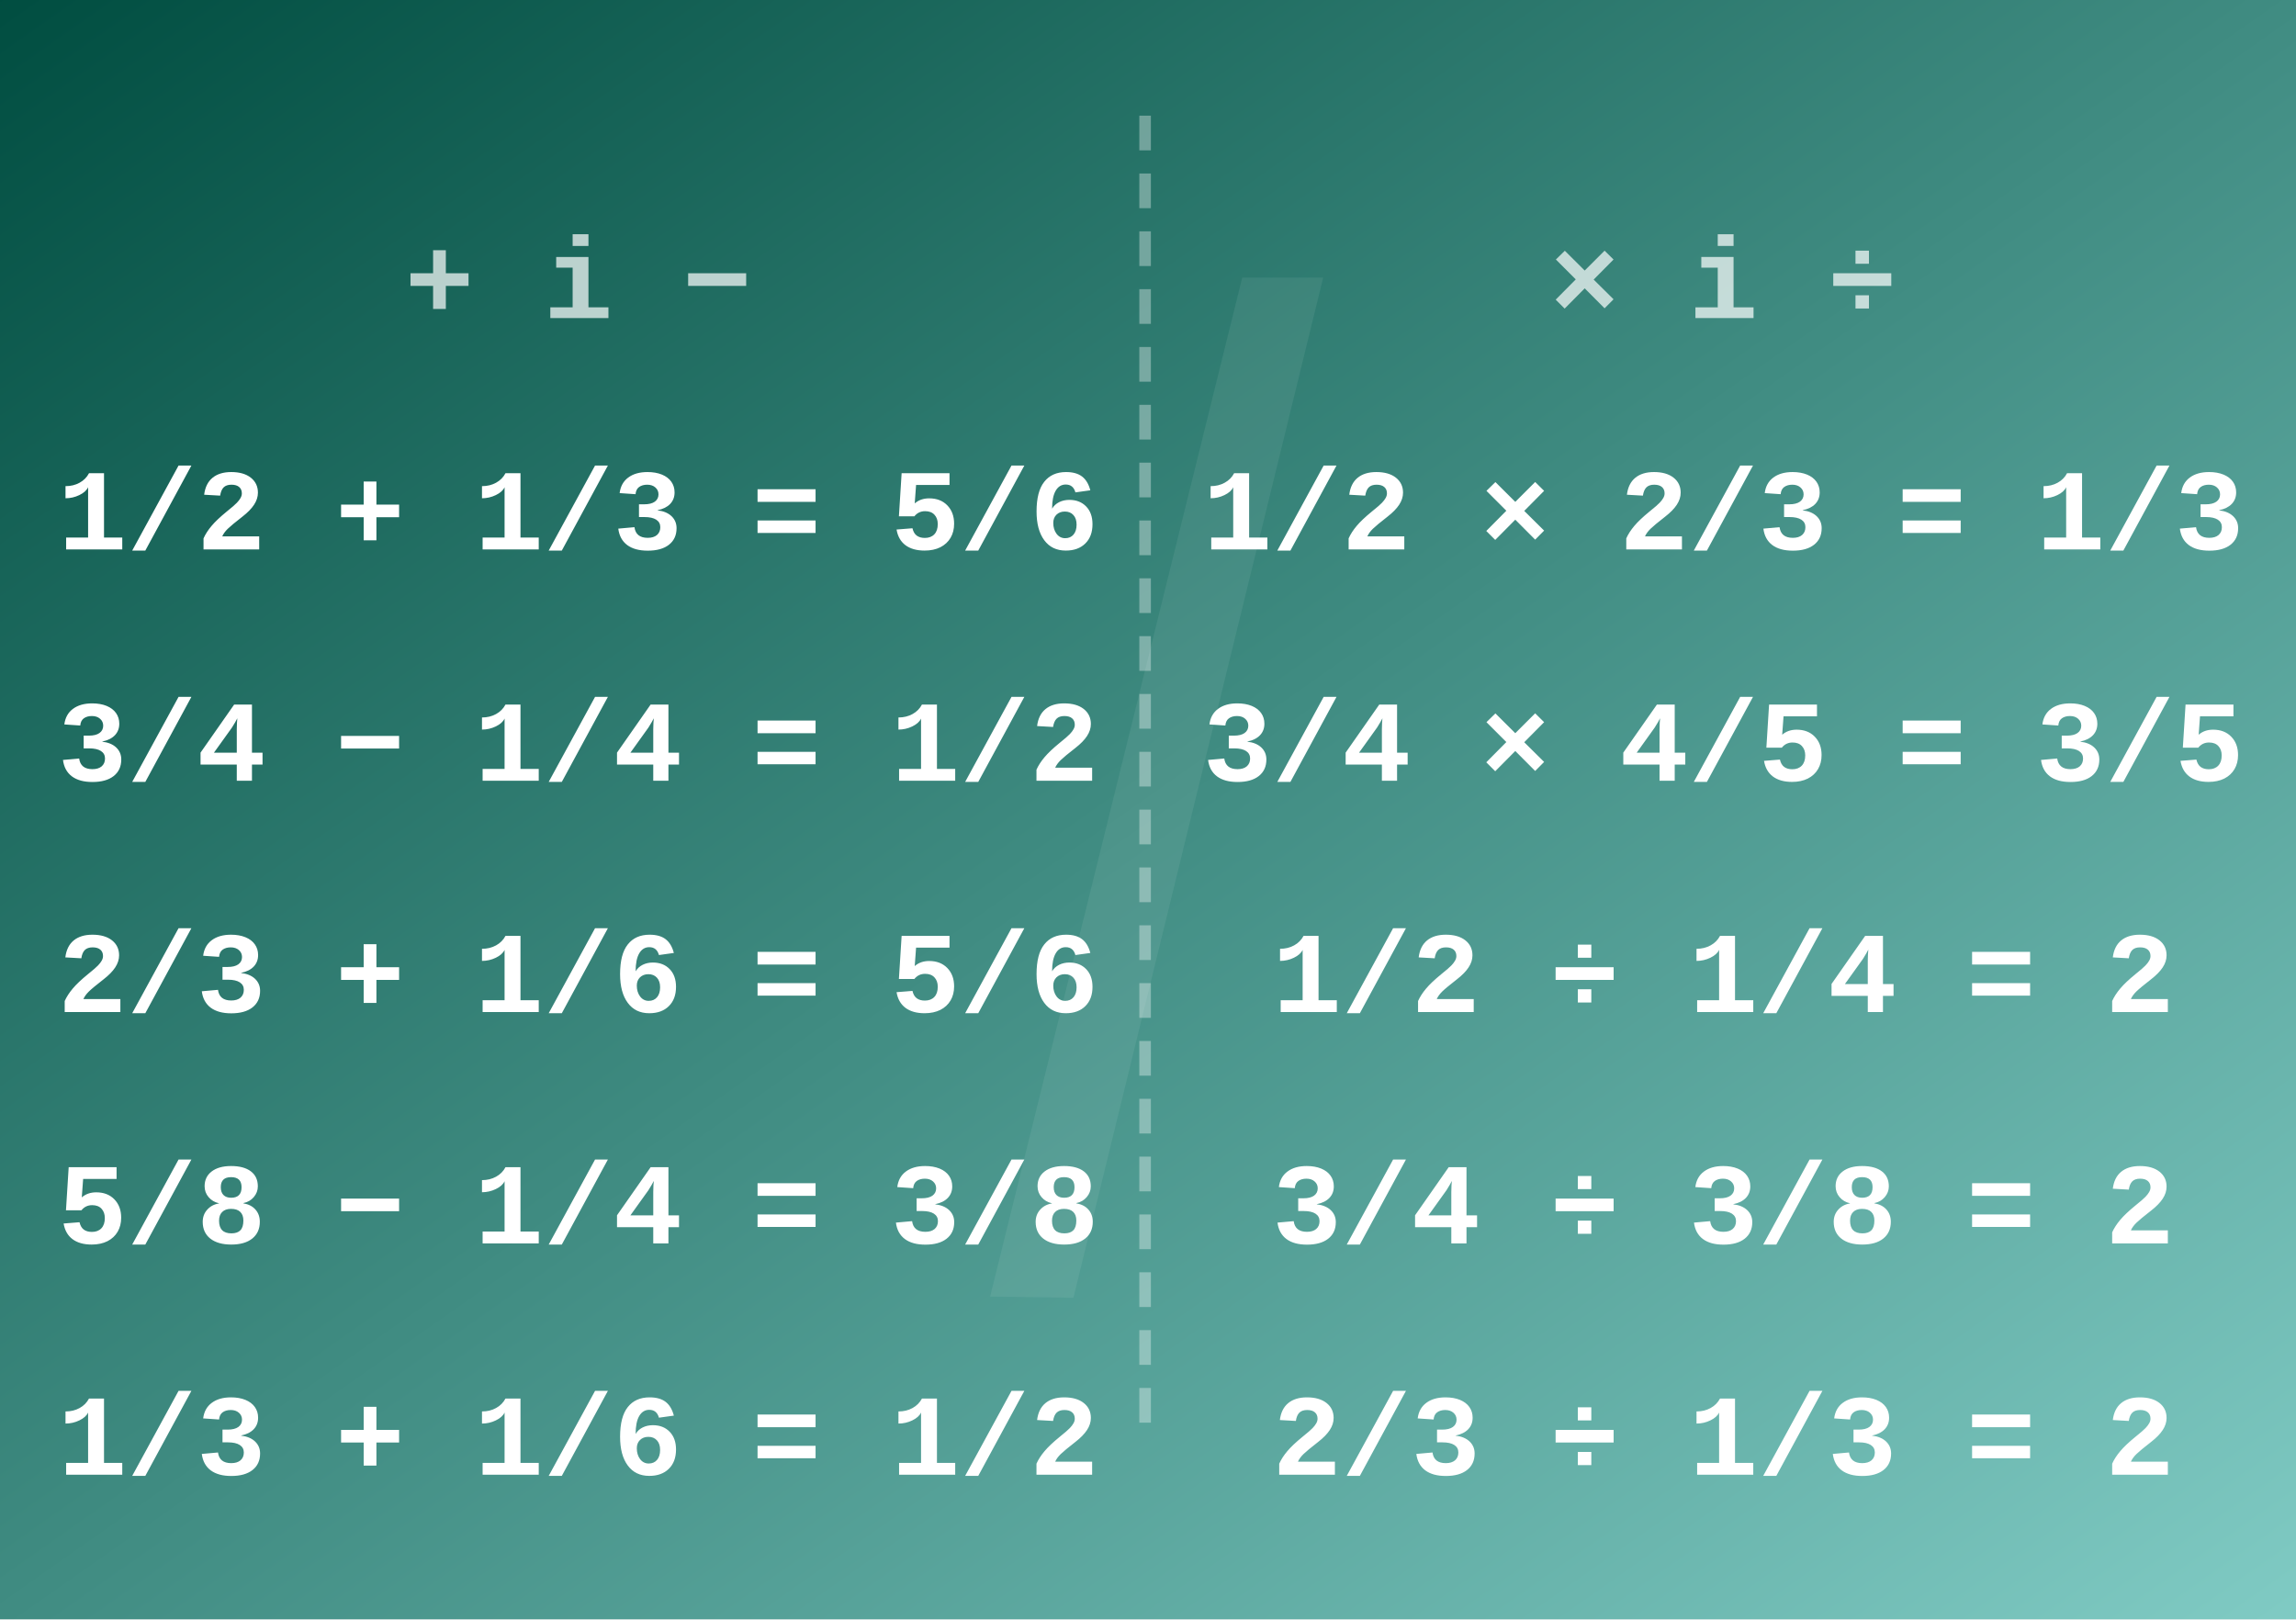
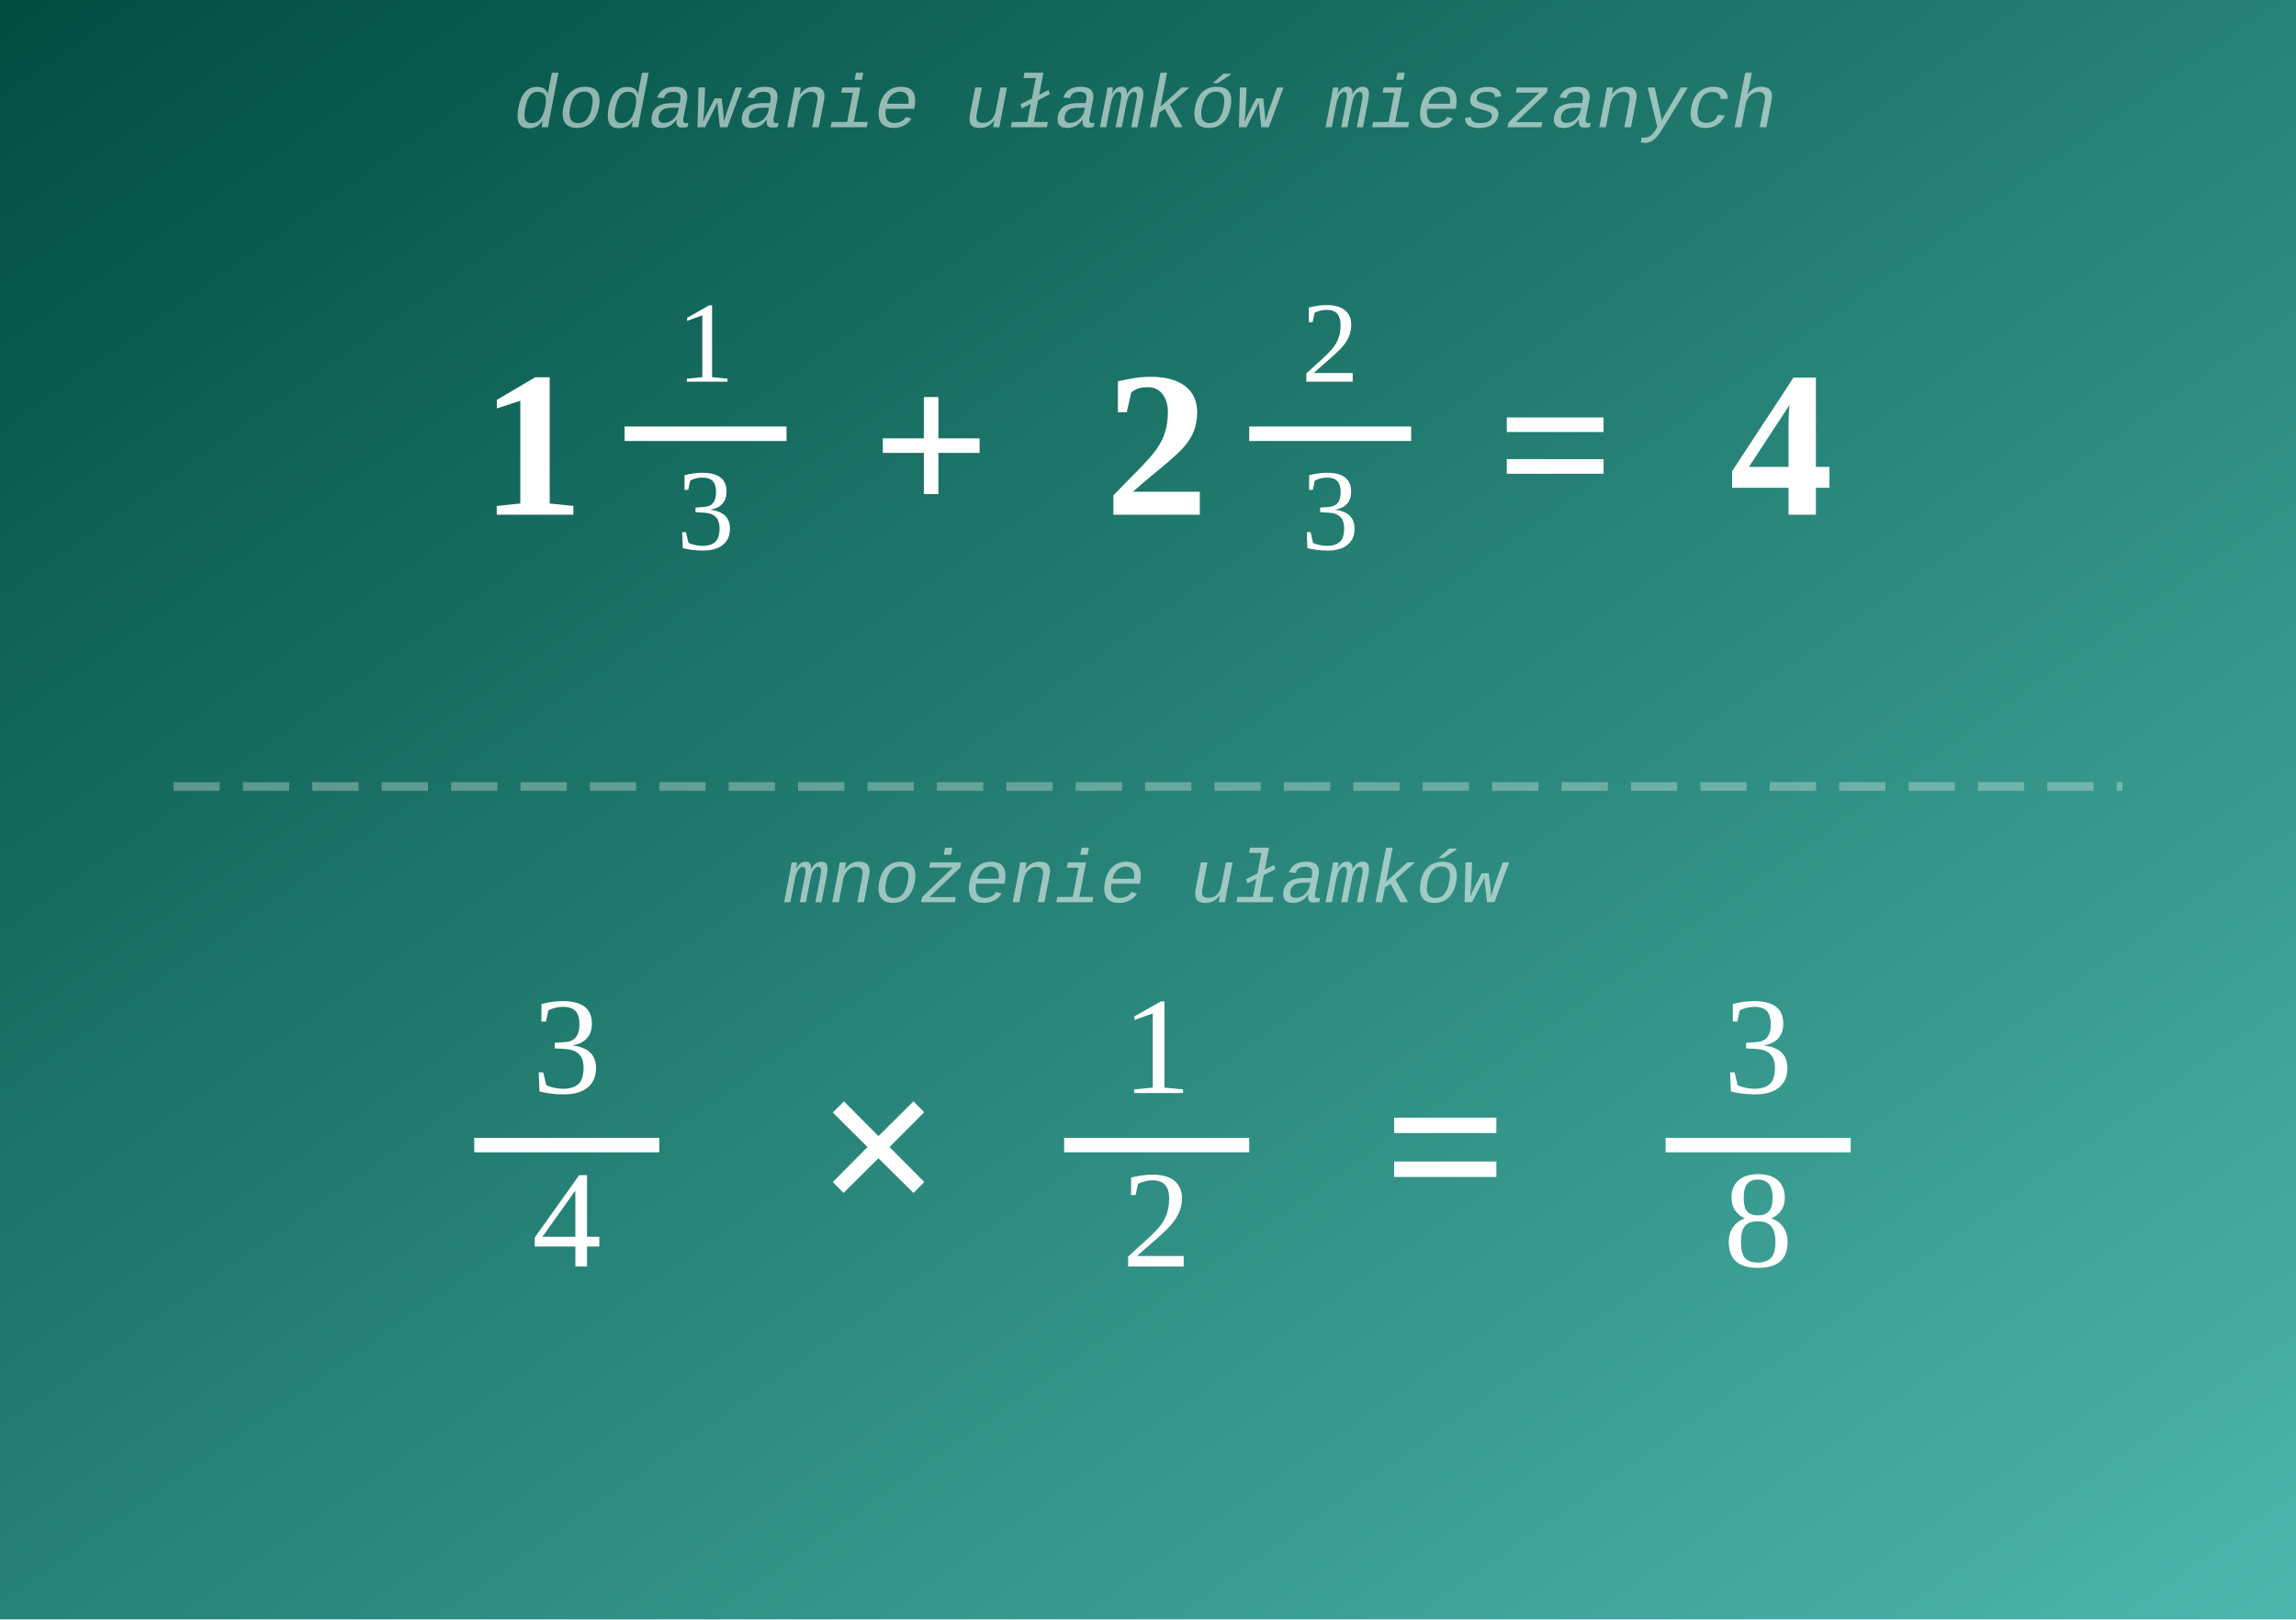
<svg xmlns="http://www.w3.org/2000/svg" viewBox="0 0 397 280">
  <defs>
    <linearGradient id="bg" x1="0%" y1="0%" x2="100%" y2="100%">
      <stop offset="0%" stop-color="#004d40" />
-       <stop offset="100%" stop-color="#80cbc4" />
+       <stop offset="100%" stop-color="#4db6ac" />
    </linearGradient>
  </defs>
  <rect width="397" height="280" fill="url(#bg)" />
-   <text x="200" y="200" font-size="200" fill="rgba(255,255,255,0.07)" text-anchor="middle" font-family="Georgia, serif" font-weight="bold">/</text>
-   <line x1="198" y1="20" x2="198" y2="250" stroke="rgba(255,255,255,0.35)" stroke-width="2" stroke-dasharray="6,4" />
-   <g font-family="'Courier New', monospace" font-weight="bold" fill="white" text-anchor="middle">
-     <text x="100" y="55" font-size="20" fill="rgba(255,255,255,0.7)">+ i −</text>
-     <text x="100" y="95" font-size="20">1/2 + 1/3 = 5/6</text>
-     <text x="100" y="135" font-size="20">3/4 − 1/4 = 1/2</text>
-     <text x="100" y="175" font-size="20">2/3 + 1/6 = 5/6</text>
-     <text x="100" y="215" font-size="20">5/8 − 1/4 = 3/8</text>
-     <text x="100" y="255" font-size="20">1/3 + 1/6 = 1/2</text>
-   </g>
-   <g font-family="'Courier New', monospace" font-weight="bold" fill="white" text-anchor="middle">
-     <text x="298" y="55" font-size="20" fill="rgba(255,255,255,0.7)">× i ÷</text>
-     <text x="298" y="95" font-size="20">1/2 × 2/3 = 1/3</text>
-     <text x="298" y="135" font-size="20">3/4 × 4/5 = 3/5</text>
-     <text x="298" y="175" font-size="20">1/2 ÷ 1/4 = 2</text>
-     <text x="298" y="215" font-size="20">3/4 ÷ 3/8 = 2</text>
-     <text x="298" y="255" font-size="20">2/3 ÷ 1/3 = 2</text>
-   </g>
+   <line x1="30" y1="136" x2="367" y2="136" stroke="rgba(255,255,255,0.3)" stroke-width="1.5" stroke-dasharray="8,4" />
+   <text x="198" y="22" font-family="'Courier New',monospace" font-size="13" fill="rgba(255,255,255,0.55)" text-anchor="middle" font-style="italic">dodawanie ułamków mieszanych</text>
+   <text x="92" y="89" font-family="Georgia,'Times New Roman',serif" font-size="36" fill="white" text-anchor="middle" font-weight="bold">1</text>
+   <text x="122" y="66" font-family="Georgia,'Times New Roman',serif" font-size="20" fill="white" text-anchor="middle">1</text>
+   <line x1="108" y1="75" x2="136" y2="75" stroke="white" stroke-width="2.5" />
+   <text x="122" y="95" font-family="Georgia,'Times New Roman',serif" font-size="20" fill="white" text-anchor="middle">3</text>
+   <text x="161" y="89" font-family="Georgia,'Times New Roman',serif" font-size="36" fill="white" text-anchor="middle" font-weight="bold">+</text>
+   <text x="200" y="89" font-family="Georgia,'Times New Roman',serif" font-size="36" fill="white" text-anchor="middle" font-weight="bold">2</text>
+   <text x="230" y="66" font-family="Georgia,'Times New Roman',serif" font-size="20" fill="white" text-anchor="middle">2</text>
+   <line x1="216" y1="75" x2="244" y2="75" stroke="white" stroke-width="2.5" />
+   <text x="230" y="95" font-family="Georgia,'Times New Roman',serif" font-size="20" fill="white" text-anchor="middle">3</text>
+   <text x="269" y="89" font-family="Georgia,'Times New Roman',serif" font-size="36" fill="white" text-anchor="middle" font-weight="bold">=</text>
+   <text x="308" y="89" font-family="Georgia,'Times New Roman',serif" font-size="36" fill="white" text-anchor="middle" font-weight="bold">4</text>
+   <text x="198" y="156" font-family="'Courier New',monospace" font-size="13" fill="rgba(255,255,255,0.55)" text-anchor="middle" font-style="italic">mnożenie ułamków</text>
+   <text x="98" y="189" font-family="Georgia,'Times New Roman',serif" font-size="24" fill="white" text-anchor="middle">3</text>
+   <line x1="82" y1="198" x2="114" y2="198" stroke="white" stroke-width="2.5" />
+   <text x="98" y="219" font-family="Georgia,'Times New Roman',serif" font-size="24" fill="white" text-anchor="middle">4</text>
+   <text x="152" y="211" font-family="Georgia,'Times New Roman',serif" font-size="38" fill="white" text-anchor="middle" font-weight="bold">×</text>
+   <text x="200" y="189" font-family="Georgia,'Times New Roman',serif" font-size="24" fill="white" text-anchor="middle">1</text>
+   <line x1="184" y1="198" x2="216" y2="198" stroke="white" stroke-width="2.5" />
+   <text x="200" y="219" font-family="Georgia,'Times New Roman',serif" font-size="24" fill="white" text-anchor="middle">2</text>
+   <text x="250" y="211" font-family="Georgia,'Times New Roman',serif" font-size="38" fill="white" text-anchor="middle" font-weight="bold">=</text>
+   <text x="304" y="189" font-family="Georgia,'Times New Roman',serif" font-size="24" fill="white" text-anchor="middle">3</text>
+   <line x1="288" y1="198" x2="320" y2="198" stroke="white" stroke-width="2.5" />
+   <text x="304" y="219" font-family="Georgia,'Times New Roman',serif" font-size="24" fill="white" text-anchor="middle">8</text>
</svg>
